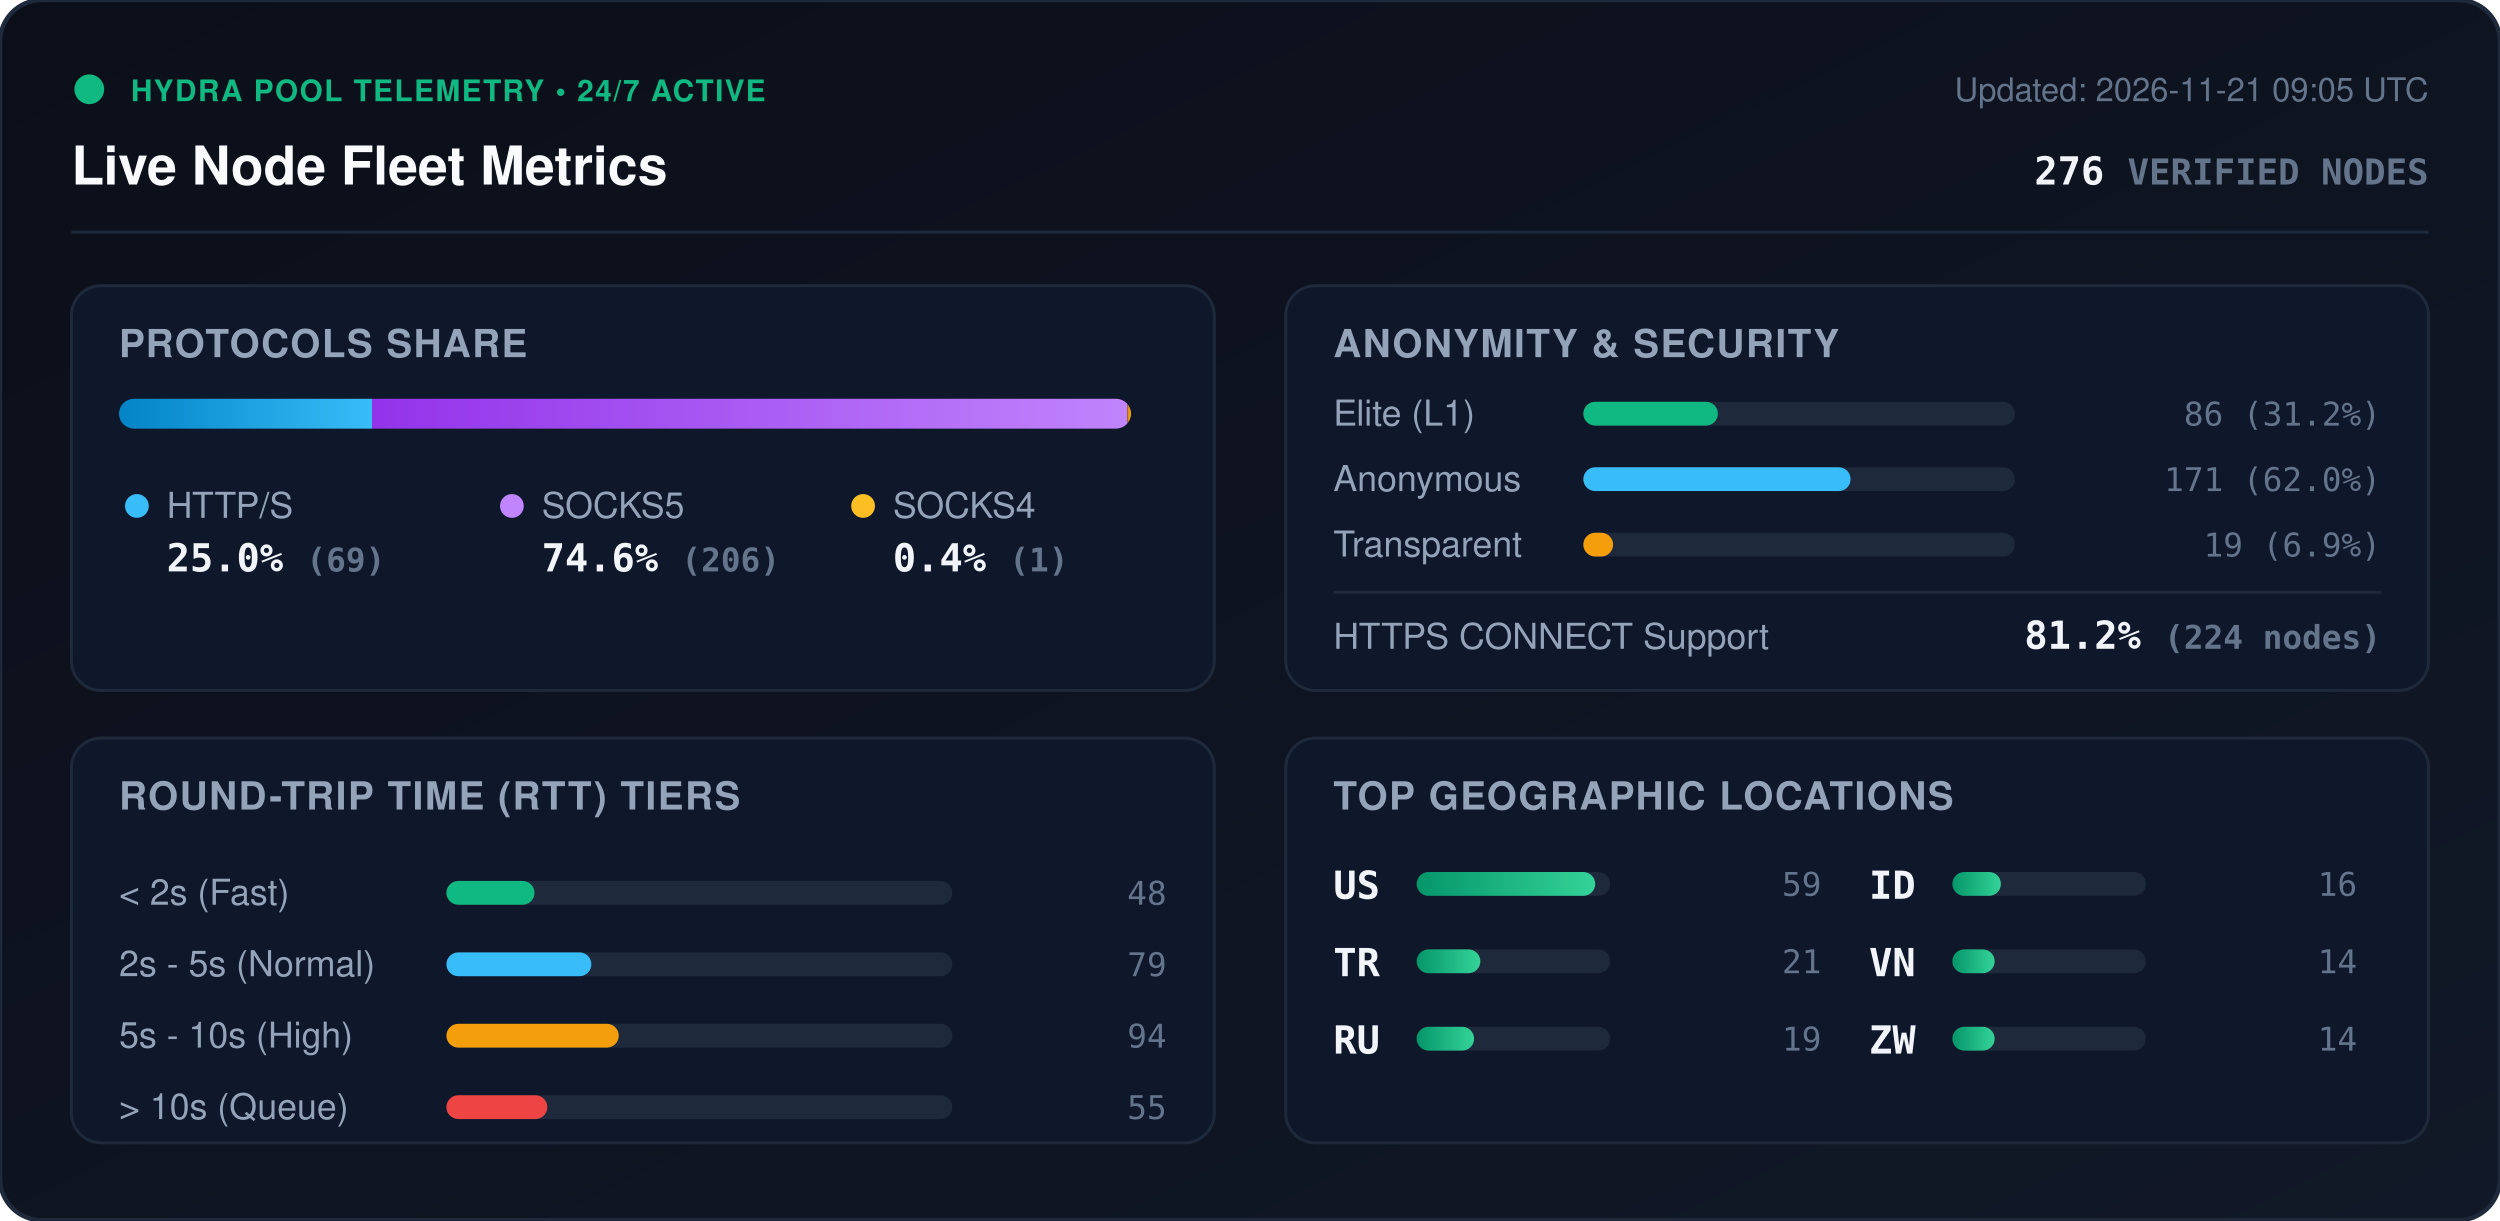
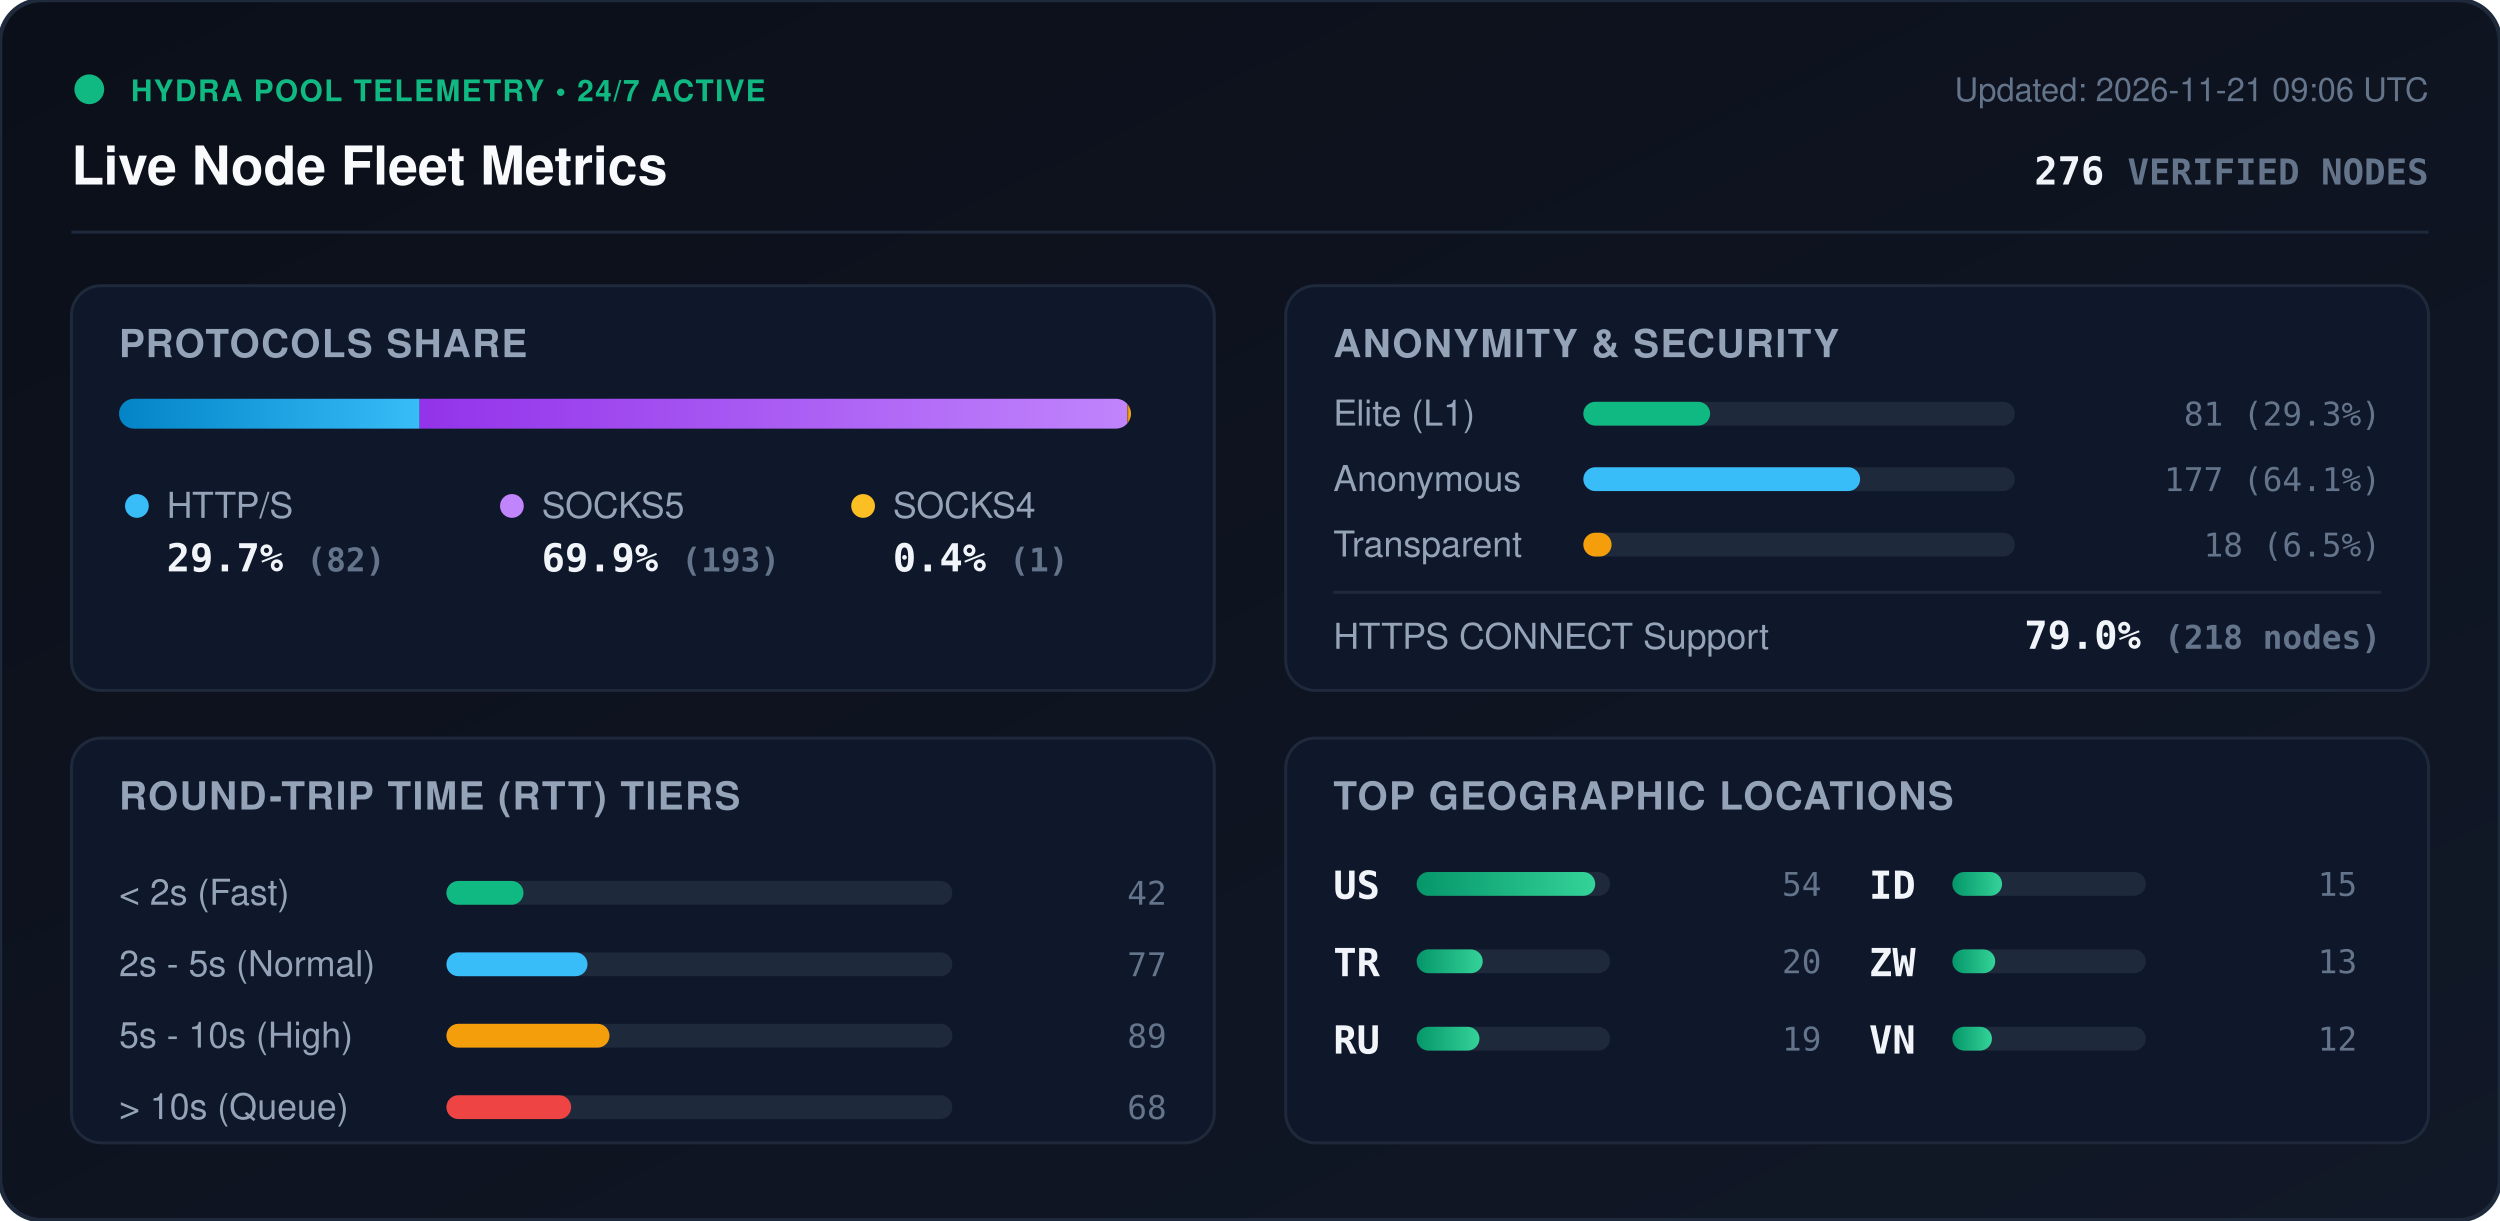
<svg xmlns="http://www.w3.org/2000/svg" viewBox="0 0 840 410" width="840" height="410" style="max-width: 100%; height: auto;">
  <defs>
    <linearGradient id="bg" x1="0%" y1="0%" x2="100%" y2="100%">
      <stop offset="0%" stop-color="#0b0f19" />
      <stop offset="100%" stop-color="#111827" />
    </linearGradient>
    <linearGradient id="bar-http" x1="0%" y1="0%" x2="100%" y2="0%">
      <stop offset="0%" stop-color="#0284c7" />
      <stop offset="100%" stop-color="#38bdf8" />
    </linearGradient>
    <linearGradient id="bar-socks5" x1="0%" y1="0%" x2="100%" y2="0%">
      <stop offset="0%" stop-color="#9333ea" />
      <stop offset="100%" stop-color="#c084fc" />
    </linearGradient>
    <linearGradient id="bar-socks4" x1="0%" y1="0%" x2="100%" y2="0%">
      <stop offset="0%" stop-color="#d97706" />
      <stop offset="100%" stop-color="#fbbf24" />
    </linearGradient>
    <linearGradient id="bar-green" x1="0%" y1="0%" x2="100%" y2="0%">
      <stop offset="0%" stop-color="#059669" />
      <stop offset="100%" stop-color="#34d399" />
    </linearGradient>
    <clipPath id="prog-track-clip">
      <rect width="340.0" height="10" rx="5" />
    </clipPath>
    <style>
      .title { font: 700 18px -apple-system, BlinkMacSystemFont, 'Segoe UI', Helvetica, Arial, sans-serif; fill: #f8fafc; }
      .sub { font: 500 11px -apple-system, BlinkMacSystemFont, 'Segoe UI', Helvetica, Arial, sans-serif; fill: #64748b; }
      .section-hdr { font: 600 13px -apple-system, BlinkMacSystemFont, 'Segoe UI', Helvetica, Arial, sans-serif; fill: #94a3b8; letter-spacing: 0.5px; }
      .metric-val { font: 700 13px -apple-system, BlinkMacSystemFont, 'Segoe UI', Helvetica, Arial, sans-serif; fill: #f1f5f9; }
      .metric-lbl { font: 500 12px -apple-system, BlinkMacSystemFont, 'Segoe UI', Helvetica, Arial, sans-serif; fill: #94a3b8; }
      .badge-txt { font: 700 10px -apple-system, BlinkMacSystemFont, 'Segoe UI', Helvetica, Arial, sans-serif; fill: #10b981; letter-spacing: 0.5px; }
      .mono { font-family: ui-monospace, SFMono-Regular, Menlo, Monaco, Consolas, monospace; }
      .pulse { animation: beacon 2s infinite ease-in-out; }
      @keyframes beacon { 0%, 100% { opacity: 1; } 50% { opacity: 0.35; } }
    </style>
  </defs>
  <rect width="840" height="410" rx="14" fill="url(#bg)" stroke="#1e293b" stroke-width="1.5" />
  <g transform="translate(24, 24)">
    <circle cx="6" cy="6" r="5" fill="#10b981" class="pulse" />
    <text x="20" y="10" class="badge-txt">HYDRA POOL TELEMETRY • 24/7 ACTIVE</text>
    <text x="0" y="38" class="title">Live Node Fleet Metrics</text>
-     <text x="792" y="10" text-anchor="end" class="sub">Updated: 2026-11-21 09:05 UTC</text>
+     <text x="792" y="10" text-anchor="end" class="sub">Updated: 2026-11-21 09:06 UTC</text>
    <text x="792" y="38" text-anchor="end" class="metric-val mono" fill="#38bdf8">276 <tspan font-size="12" fill="#64748b">VERIFIED NODES</tspan>
    </text>
  </g>
  <line x1="24" y1="78" x2="816" y2="78" stroke="#1e293b" stroke-width="1" />
  <g transform="translate(24, 96)">
    <rect width="384" height="136" rx="10" fill="#0f172a" stroke="#1e293b" />
    <text x="16" y="24" class="section-hdr">PROTOCOLS SHARE</text>
    <g transform="translate(16, 38)">
      <rect width="340.0" height="10" rx="5" fill="#1e293b" />
      <g clip-path="url(#prog-track-clip)">
-         <rect x="0" width="85.0" height="10" fill="url(#bar-http)" />
-         <rect x="85.0" width="253.8" height="10" fill="url(#bar-socks5)" />
+         <rect x="0" width="101.0" height="10" fill="url(#bar-http)" />
+         <rect x="101.0" width="237.8" height="10" fill="url(#bar-socks5)" />
        <rect x="338.8" width="1.2" height="10" fill="url(#bar-socks4)" />
      </g>
    </g>
    <g transform="translate(16, 68)">
      <circle cx="6" cy="6" r="4" fill="#38bdf8" />
      <text x="16" y="10" class="metric-lbl">HTTP/S</text>
-       <text x="16" y="28" class="metric-val mono">25.0% <tspan font-size="11" fill="#64748b">(69)</tspan>
+       <text x="16" y="28" class="metric-val mono">29.7% <tspan font-size="11" fill="#64748b">(82)</tspan>
      </text>
      <circle cx="132" cy="6" r="4" fill="#c084fc" />
      <text x="142" y="10" class="metric-lbl">SOCKS5</text>
-       <text x="142" y="28" class="metric-val mono">74.6% <tspan font-size="11" fill="#64748b">(206)</tspan>
+       <text x="142" y="28" class="metric-val mono">69.9% <tspan font-size="11" fill="#64748b">(193)</tspan>
      </text>
      <circle cx="250" cy="6" r="4" fill="#fbbf24" />
      <text x="260" y="10" class="metric-lbl">SOCKS4</text>
      <text x="260" y="28" class="metric-val mono">0.4% <tspan font-size="11" fill="#64748b">(1)</tspan>
      </text>
    </g>
  </g>
  <g transform="translate(432, 96)">
    <rect width="384" height="136" rx="10" fill="#0f172a" stroke="#1e293b" />
    <text x="16" y="24" class="section-hdr">ANONYMITY &amp; SECURITY</text>
    <text x="16" y="47" class="metric-lbl">Elite (L1)</text>
    <rect x="100" y="39" width="145.0" height="8" rx="4" fill="#1e293b" />
-     <rect x="100" y="39" width="45.2" height="8" rx="4" fill="#10b981" />
-     <text x="368" y="47" text-anchor="end" class="mono sub" fill="#e2e8f0">86 (31.2%)</text>
+     <rect x="100" y="39" width="42.6" height="8" rx="4" fill="#10b981" />
+     <text x="368" y="47" text-anchor="end" class="mono sub" fill="#e2e8f0">81 (29.3%)</text>
    <text x="16" y="69" class="metric-lbl">Anonymous</text>
    <rect x="100" y="61" width="145.0" height="8" rx="4" fill="#1e293b" />
-     <rect x="100" y="61" width="89.8" height="8" rx="4" fill="#38bdf8" />
-     <text x="368" y="69" text-anchor="end" class="mono sub" fill="#e2e8f0">171 (62.0%)</text>
+     <rect x="100" y="61" width="93.0" height="8" rx="4" fill="#38bdf8" />
+     <text x="368" y="69" text-anchor="end" class="mono sub" fill="#e2e8f0">177 (64.1%)</text>
    <text x="16" y="91" class="metric-lbl">Transparent</text>
    <rect x="100" y="83" width="145.0" height="8" rx="4" fill="#1e293b" />
-     <rect x="100" y="83" width="10.0" height="8" rx="4" fill="#f59e0b" />
-     <text x="368" y="91" text-anchor="end" class="mono sub" fill="#e2e8f0">19 (6.9%)</text>
+     <rect x="100" y="83" width="9.5" height="8" rx="4" fill="#f59e0b" />
+     <text x="368" y="91" text-anchor="end" class="mono sub" fill="#e2e8f0">18 (6.5%)</text>
    <line x1="16" y1="103" x2="368" y2="103" stroke="#1e293b" stroke-width="1" />
    <text x="16" y="122" class="metric-lbl">HTTPS CONNECT Support</text>
-     <text x="368" y="122" text-anchor="end" class="metric-val mono" fill="#34d399">81.2% <tspan font-size="11" fill="#64748b">(224 nodes)</tspan>
+     <text x="368" y="122" text-anchor="end" class="metric-val mono" fill="#34d399">79.0% <tspan font-size="11" fill="#64748b">(218 nodes)</tspan>
    </text>
  </g>
  <g transform="translate(24, 248)">
    <rect width="384" height="136" rx="10" fill="#0f172a" stroke="#1e293b" />
    <text x="16" y="24" class="section-hdr">ROUND-TRIP TIME (RTT) TIERS</text>
    <g transform="translate(16, 42)">
      <text x="0" y="14" class="metric-lbl">&lt; 2s (Fast)</text>
      <rect x="110" y="6" width="170" height="8" rx="4" fill="#1e293b" />
-       <rect x="110" y="6" width="29.6" height="8" rx="4" fill="#10b981" />
-       <text x="352" y="14" text-anchor="end" class="mono sub">48</text>
+       <rect x="110" y="6" width="25.9" height="8" rx="4" fill="#10b981" />
+       <text x="352" y="14" text-anchor="end" class="mono sub">42</text>
      <text x="0" y="38" class="metric-lbl">2s - 5s (Normal)</text>
      <rect x="110" y="30" width="170" height="8" rx="4" fill="#1e293b" />
-       <rect x="110" y="30" width="48.7" height="8" rx="4" fill="#38bdf8" />
-       <text x="352" y="38" text-anchor="end" class="mono sub">79</text>
+       <rect x="110" y="30" width="47.4" height="8" rx="4" fill="#38bdf8" />
+       <text x="352" y="38" text-anchor="end" class="mono sub">77</text>
      <text x="0" y="62" class="metric-lbl">5s - 10s (High)</text>
      <rect x="110" y="54" width="170" height="8" rx="4" fill="#1e293b" />
-       <rect x="110" y="54" width="57.9" height="8" rx="4" fill="#f59e0b" />
-       <text x="352" y="62" text-anchor="end" class="mono sub">94</text>
+       <rect x="110" y="54" width="54.8" height="8" rx="4" fill="#f59e0b" />
+       <text x="352" y="62" text-anchor="end" class="mono sub">89</text>
      <text x="0" y="86" class="metric-lbl">&gt; 10s (Queue)</text>
      <rect x="110" y="78" width="170" height="8" rx="4" fill="#1e293b" />
-       <rect x="110" y="78" width="33.9" height="8" rx="4" fill="#ef4444" />
-       <text x="352" y="86" text-anchor="end" class="mono sub">55</text>
+       <rect x="110" y="78" width="41.9" height="8" rx="4" fill="#ef4444" />
+       <text x="352" y="86" text-anchor="end" class="mono sub">68</text>
    </g>
  </g>
  <g transform="translate(432, 248)">
    <rect width="384" height="136" rx="10" fill="#0f172a" stroke="#1e293b" />
    <text x="16" y="24" class="section-hdr">TOP GEOGRAPHIC LOCATIONS</text>
    <g transform="translate(16, 42)">
      <g transform="translate(0, 0)">
        <text x="0" y="12" class="mono metric-val" font-size="12">US</text>
        <rect x="28" y="3" width="65" height="8" rx="4" fill="#1e293b" />
        <rect x="28" y="3" width="60.0" height="8" rx="4" fill="url(#bar-green)" />
-         <text x="164" y="11" text-anchor="end" class="mono sub">59</text>
+         <text x="164" y="11" text-anchor="end" class="mono sub">54</text>
      </g>
      <g transform="translate(0, 26)">
        <text x="0" y="12" class="mono metric-val" font-size="12">TR</text>
        <rect x="28" y="3" width="65" height="8" rx="4" fill="#1e293b" />
-         <rect x="28" y="3" width="21.4" height="8" rx="4" fill="url(#bar-green)" />
-         <text x="164" y="11" text-anchor="end" class="mono sub">21</text>
+         <rect x="28" y="3" width="22.2" height="8" rx="4" fill="url(#bar-green)" />
+         <text x="164" y="11" text-anchor="end" class="mono sub">20</text>
      </g>
      <g transform="translate(0, 52)">
        <text x="0" y="12" class="mono metric-val" font-size="12">RU</text>
        <rect x="28" y="3" width="65" height="8" rx="4" fill="#1e293b" />
-         <rect x="28" y="3" width="19.3" height="8" rx="4" fill="url(#bar-green)" />
+         <rect x="28" y="3" width="21.1" height="8" rx="4" fill="url(#bar-green)" />
        <text x="164" y="11" text-anchor="end" class="mono sub">19</text>
      </g>
      <g transform="translate(180, 0)">
        <text x="0" y="12" class="mono metric-val" font-size="12">ID</text>
        <rect x="28" y="3" width="65" height="8" rx="4" fill="#1e293b" />
-         <rect x="28" y="3" width="16.3" height="8" rx="4" fill="url(#bar-green)" />
-         <text x="164" y="11" text-anchor="end" class="mono sub">16</text>
+         <rect x="28" y="3" width="16.7" height="8" rx="4" fill="url(#bar-green)" />
+         <text x="164" y="11" text-anchor="end" class="mono sub">15</text>
      </g>
      <g transform="translate(180, 26)">
+         <text x="0" y="12" class="mono metric-val" font-size="12">ZW</text>
+         <rect x="28" y="3" width="65" height="8" rx="4" fill="#1e293b" />
+         <rect x="28" y="3" width="14.4" height="8" rx="4" fill="url(#bar-green)" />
+         <text x="164" y="11" text-anchor="end" class="mono sub">13</text>
+       </g>
+       <g transform="translate(180, 52)">
        <text x="0" y="12" class="mono metric-val" font-size="12">VN</text>
        <rect x="28" y="3" width="65" height="8" rx="4" fill="#1e293b" />
-         <rect x="28" y="3" width="14.2" height="8" rx="4" fill="url(#bar-green)" />
-         <text x="164" y="11" text-anchor="end" class="mono sub">14</text>
-       </g>
-       <g transform="translate(180, 52)">
-         <text x="0" y="12" class="mono metric-val" font-size="12">ZW</text>
-         <rect x="28" y="3" width="65" height="8" rx="4" fill="#1e293b" />
-         <rect x="28" y="3" width="14.2" height="8" rx="4" fill="url(#bar-green)" />
-         <text x="164" y="11" text-anchor="end" class="mono sub">14</text>
+         <rect x="28" y="3" width="13.3" height="8" rx="4" fill="url(#bar-green)" />
+         <text x="164" y="11" text-anchor="end" class="mono sub">12</text>
      </g>
    </g>
  </g>
</svg>
